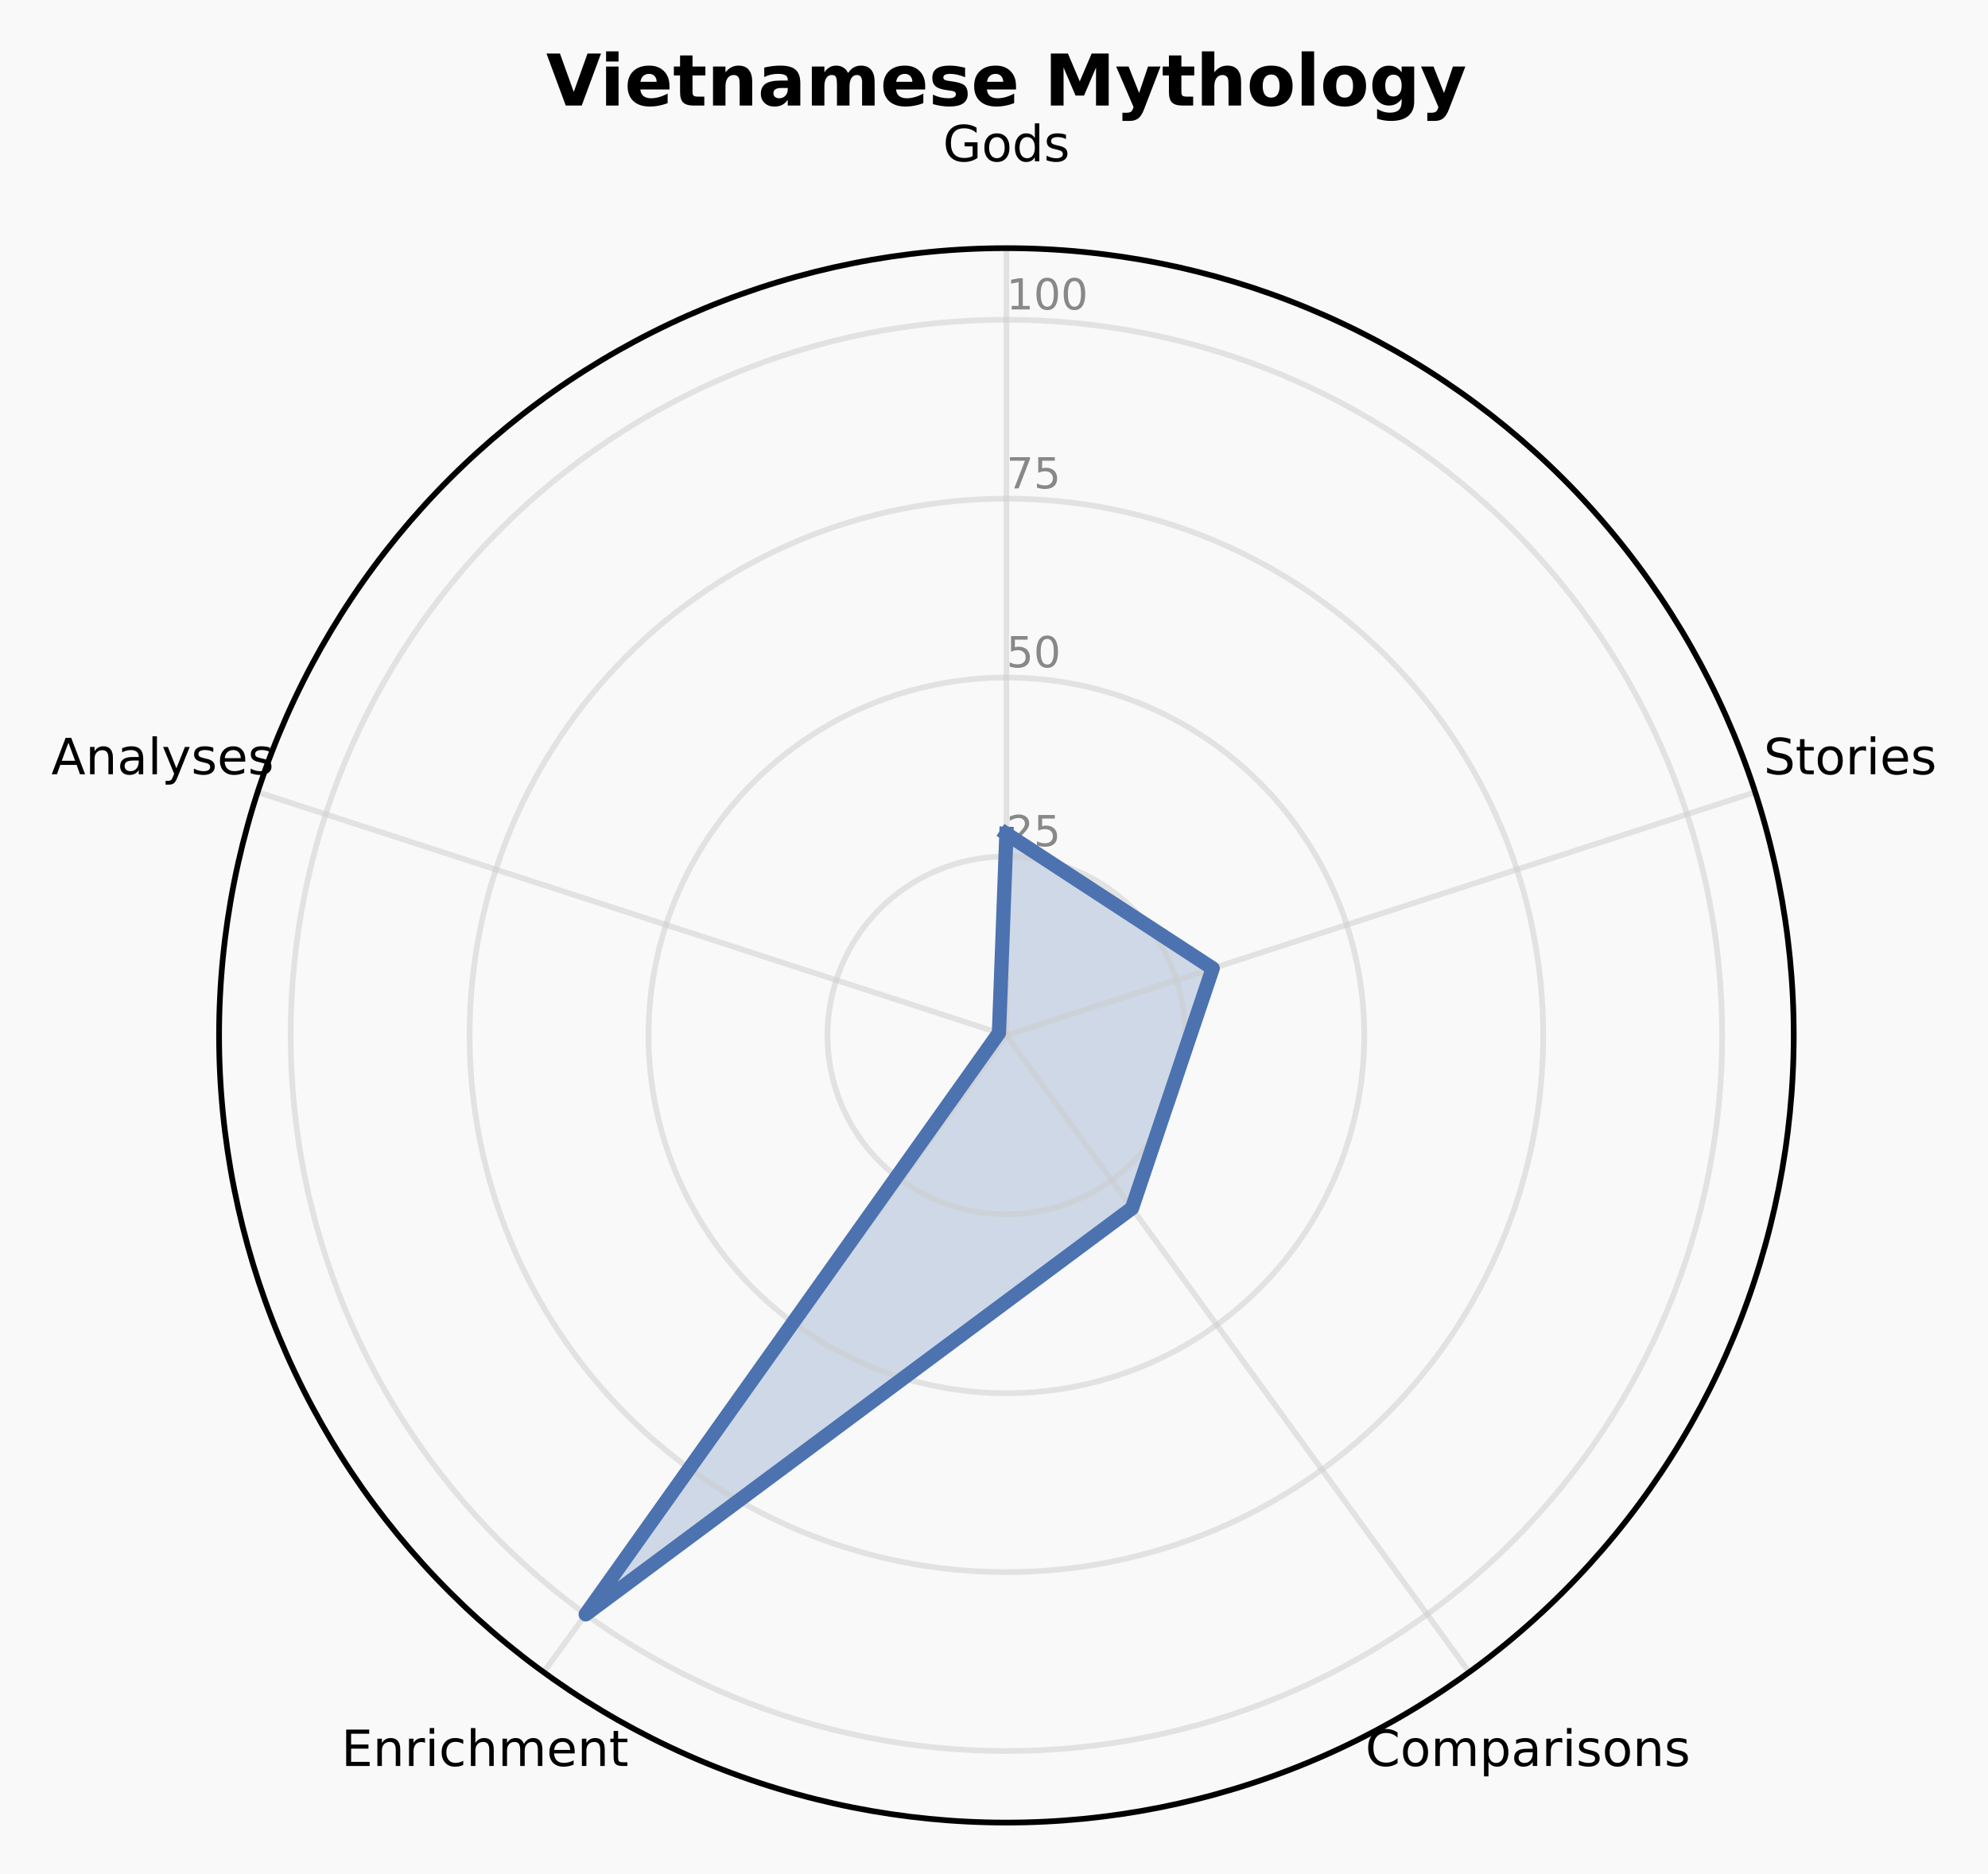
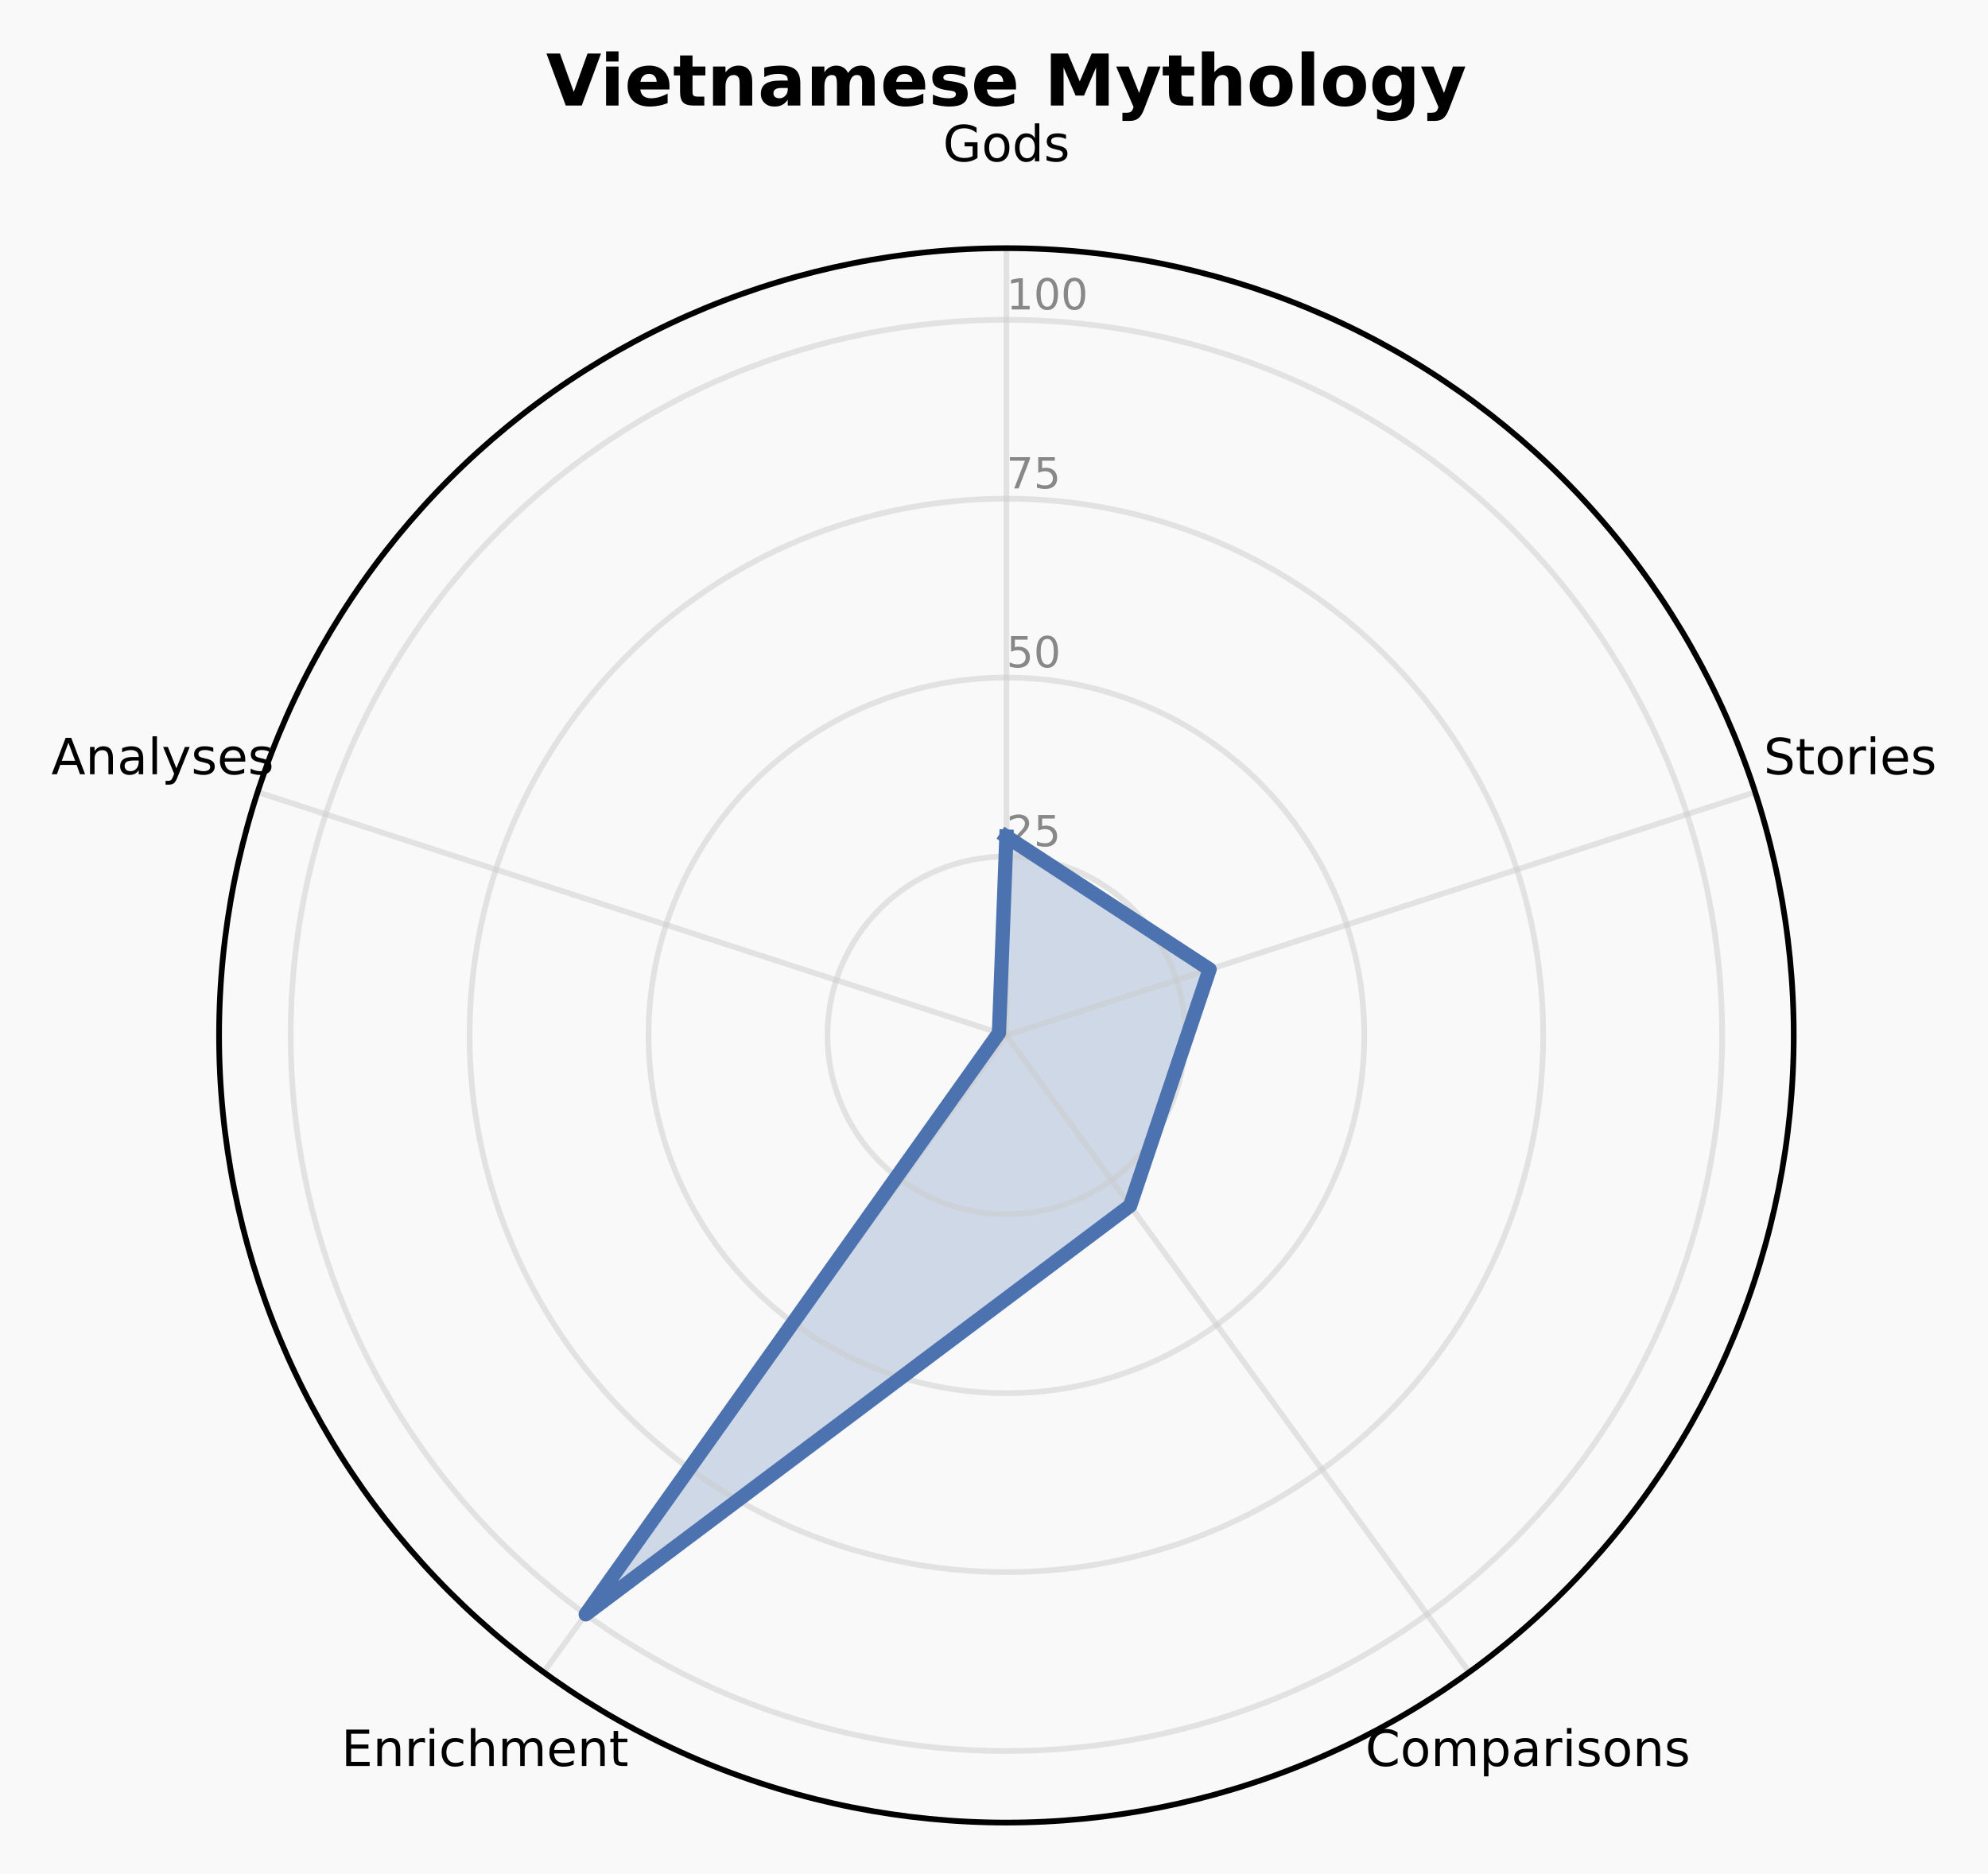
<svg xmlns="http://www.w3.org/2000/svg" xmlns:xlink="http://www.w3.org/1999/xlink" width="278.709pt" height="262.758pt" viewBox="0 0 278.709 262.758" version="1.1">
  <defs>
    <style type="text/css">*{stroke-linejoin: round; stroke-linecap: butt}</style>
  </defs>
  <g id="figure_1">
    <g id="patch_1">
      <path d="M 0 262.758  L 278.709 262.758  L 278.709 0  L 0 0  z " style="fill: #f9f9f9" />
    </g>
    <g id="axes_1">
      <g id="patch_2">
        <path d="M 251.473 145.178  C 251.473 130.683 248.618 116.329 243.071 102.938  C 237.524 89.546 229.393 77.377 219.143 67.128  C 208.894 56.878 196.725 48.748 183.334 43.201  C 169.942 37.654 155.588 34.798 141.093 34.798  C 126.598 34.798 112.244 37.654 98.853 43.201  C 85.461 48.748 73.293 56.878 63.043 67.128  C 52.794 77.377 44.663 89.546 39.116 102.938  C 33.569 116.329 30.714 130.683 30.714 145.178  C 30.714 159.673 33.569 174.027 39.116 187.418  C 44.663 200.81 52.794 212.979 63.043 223.228  C 73.293 233.478 85.461 241.609 98.853 247.155  C 112.244 252.702 126.598 255.558 141.093 255.558  C 155.588 255.558 169.942 252.702 183.334 247.155  C 196.725 241.609 208.894 233.478 219.143 223.228  C 229.393 212.979 237.524 200.81 243.071 187.418  C 248.618 174.027 251.473 159.673 251.473 145.178  M 141.093 145.178  C 141.093 145.178 141.093 145.178 141.093 145.178  C 141.093 145.178 141.093 145.178 141.093 145.178  C 141.093 145.178 141.093 145.178 141.093 145.178  C 141.093 145.178 141.093 145.178 141.093 145.178  C 141.093 145.178 141.093 145.178 141.093 145.178  C 141.093 145.178 141.093 145.178 141.093 145.178  C 141.093 145.178 141.093 145.178 141.093 145.178  C 141.093 145.178 141.093 145.178 141.093 145.178  C 141.093 145.178 141.093 145.178 141.093 145.178  C 141.093 145.178 141.093 145.178 141.093 145.178  C 141.093 145.178 141.093 145.178 141.093 145.178  C 141.093 145.178 141.093 145.178 141.093 145.178  C 141.093 145.178 141.093 145.178 141.093 145.178  C 141.093 145.178 141.093 145.178 141.093 145.178  C 141.093 145.178 141.093 145.178 141.093 145.178  C 141.093 145.178 141.093 145.178 141.093 145.178  z " style="fill: #f9f9f9" />
      </g>
      <g id="patch_3">
-         <path d="M 141.093 116.912  L 170.013 135.782  L 158.7 169.411  L 82.112 226.359  L 140.05 144.839  z " clip-path="url(#p514472a3c3)" style="fill: #4c72b0; opacity: 0.25; stroke: #4c72b0; stroke-linejoin: miter" />
+         <path d="M 141.093 117.304  L 169.581 135.922  L 158.441 169.055  L 82.112 226.359  L 140.05 144.839  z " clip-path="url(#p498d677264)" style="fill: #4c72b0; opacity: 0.25; stroke: #4c72b0; stroke-linejoin: miter" />
      </g>
      <g id="matplotlib.axis_1">
        <g id="xtick_1">
          <g id="line2d_1">
-             <path d="M 141.093 145.178  L 141.093 34.798  " clip-path="url(#p514472a3c3)" style="fill: none; stroke: #cccccc; stroke-opacity: 0.5; stroke-width: 0.8; stroke-linecap: square" />
+             <path d="M 141.093 145.178  L 141.093 34.798  " clip-path="url(#p498d677264)" style="fill: none; stroke: #cccccc; stroke-opacity: 0.5; stroke-width: 0.8; stroke-linecap: square" />
          </g>
          <g id="text_1">
            <g transform="translate(132.1945 22.61707) scale(0.07 -0.07)">
              <defs>
                <path id="DejaVuSans-2a" d="M 3809 666  L 3809 1919  L 2778 1919  L 2778 2438  L 4434 2438  L 4434 434  Q 4069 175 3628 42  Q 3188 -91 2688 -91  Q 1594 -91 976 548  Q 359 1188 359 2328  Q 359 3472 976 4111  Q 1594 4750 2688 4750  Q 3144 4750 3555 4637  Q 3966 4525 4313 4306  L 4313 3634  Q 3963 3931 3569 4081  Q 3175 4231 2741 4231  Q 1884 4231 1454 3753  Q 1025 3275 1025 2328  Q 1025 1384 1454 906  Q 1884 428 2741 428  Q 3075 428 3337 486  Q 3600 544 3809 666  z " transform="scale(0.015625)" />
                <path id="DejaVuSans-52" d="M 1959 3097  Q 1497 3097 1228 2736  Q 959 2375 959 1747  Q 959 1119 1226 758  Q 1494 397 1959 397  Q 2419 397 2687 759  Q 2956 1122 2956 1747  Q 2956 2369 2687 2733  Q 2419 3097 1959 3097  z M 1959 3584  Q 2709 3584 3137 3096  Q 3566 2609 3566 1747  Q 3566 888 3137 398  Q 2709 -91 1959 -91  Q 1206 -91 779 398  Q 353 888 353 1747  Q 353 2609 779 3096  Q 1206 3584 1959 3584  z " transform="scale(0.015625)" />
                <path id="DejaVuSans-47" d="M 2906 2969  L 2906 4863  L 3481 4863  L 3481 0  L 2906 0  L 2906 525  Q 2725 213 2448 61  Q 2172 -91 1784 -91  Q 1150 -91 751 415  Q 353 922 353 1747  Q 353 2572 751 3078  Q 1150 3584 1784 3584  Q 2172 3584 2448 3432  Q 2725 3281 2906 2969  z M 947 1747  Q 947 1113 1208 752  Q 1469 391 1925 391  Q 2381 391 2643 752  Q 2906 1113 2906 1747  Q 2906 2381 2643 2742  Q 2381 3103 1925 3103  Q 1469 3103 1208 2742  Q 947 2381 947 1747  z " transform="scale(0.015625)" />
                <path id="DejaVuSans-56" d="M 2834 3397  L 2834 2853  Q 2591 2978 2328 3040  Q 2066 3103 1784 3103  Q 1356 3103 1142 2972  Q 928 2841 928 2578  Q 928 2378 1081 2264  Q 1234 2150 1697 2047  L 1894 2003  Q 2506 1872 2764 1633  Q 3022 1394 3022 966  Q 3022 478 2636 193  Q 2250 -91 1575 -91  Q 1294 -91 989 -36  Q 684 19 347 128  L 347 722  Q 666 556 975 473  Q 1284 391 1588 391  Q 1994 391 2212 530  Q 2431 669 2431 922  Q 2431 1156 2273 1281  Q 2116 1406 1581 1522  L 1381 1569  Q 847 1681 609 1914  Q 372 2147 372 2553  Q 372 3047 722 3315  Q 1072 3584 1716 3584  Q 2034 3584 2315 3537  Q 2597 3491 2834 3397  z " transform="scale(0.015625)" />
              </defs>
              <use xlink:href="#DejaVuSans-2a" />
              <use xlink:href="#DejaVuSans-52" transform="translate(77.48438 0)" />
              <use xlink:href="#DejaVuSans-47" transform="translate(138.6719 0)" />
              <use xlink:href="#DejaVuSans-56" transform="translate(202.1562 0)" />
            </g>
          </g>
        </g>
        <g id="xtick_2">
          <g id="line2d_2">
-             <path d="M 141.093 145.178  L 246.07 111.069  " clip-path="url(#p514472a3c3)" style="fill: none; stroke: #cccccc; stroke-opacity: 0.5; stroke-width: 0.8; stroke-linecap: square" />
+             <path d="M 141.093 145.178  L 246.07 111.069  " clip-path="url(#p498d677264)" style="fill: none; stroke: #cccccc; stroke-opacity: 0.5; stroke-width: 0.8; stroke-linecap: square" />
          </g>
          <g id="text_2">
            <g transform="translate(247.2616 108.5613) scale(0.07 -0.07)">
              <defs>
                <path id="DejaVuSans-36" d="M 3425 4513  L 3425 3897  Q 3066 4069 2747 4153  Q 2428 4238 2131 4238  Q 1616 4238 1336 4038  Q 1056 3838 1056 3469  Q 1056 3159 1242 3001  Q 1428 2844 1947 2747  L 2328 2669  Q 3034 2534 3370 2195  Q 3706 1856 3706 1288  Q 3706 609 3251 259  Q 2797 -91 1919 -91  Q 1588 -91 1214 -16  Q 841 59 441 206  L 441 856  Q 825 641 1194 531  Q 1563 422 1919 422  Q 2459 422 2753 634  Q 3047 847 3047 1241  Q 3047 1584 2836 1778  Q 2625 1972 2144 2069  L 1759 2144  Q 1053 2284 737 2584  Q 422 2884 422 3419  Q 422 4038 858 4394  Q 1294 4750 2059 4750  Q 2388 4750 2728 4690  Q 3069 4631 3425 4513  z " transform="scale(0.015625)" />
                <path id="DejaVuSans-57" d="M 1172 4494  L 1172 3500  L 2356 3500  L 2356 3053  L 1172 3053  L 1172 1153  Q 1172 725 1289 603  Q 1406 481 1766 481  L 2356 481  L 2356 0  L 1766 0  Q 1100 0 847 248  Q 594 497 594 1153  L 594 3053  L 172 3053  L 172 3500  L 594 3500  L 594 4494  L 1172 4494  z " transform="scale(0.015625)" />
                <path id="DejaVuSans-55" d="M 2631 2963  Q 2534 3019 2420 3045  Q 2306 3072 2169 3072  Q 1681 3072 1420 2755  Q 1159 2438 1159 1844  L 1159 0  L 581 0  L 581 3500  L 1159 3500  L 1159 2956  Q 1341 3275 1631 3429  Q 1922 3584 2338 3584  Q 2397 3584 2469 3576  Q 2541 3569 2628 3553  L 2631 2963  z " transform="scale(0.015625)" />
                <path id="DejaVuSans-4c" d="M 603 3500  L 1178 3500  L 1178 0  L 603 0  L 603 3500  z M 603 4863  L 1178 4863  L 1178 4134  L 603 4134  L 603 4863  z " transform="scale(0.015625)" />
                <path id="DejaVuSans-48" d="M 3597 1894  L 3597 1613  L 953 1613  Q 991 1019 1311 708  Q 1631 397 2203 397  Q 2534 397 2845 478  Q 3156 559 3463 722  L 3463 178  Q 3153 47 2828 -22  Q 2503 -91 2169 -91  Q 1331 -91 842 396  Q 353 884 353 1716  Q 353 2575 817 3079  Q 1281 3584 2069 3584  Q 2775 3584 3186 3129  Q 3597 2675 3597 1894  z M 3022 2063  Q 3016 2534 2758 2815  Q 2500 3097 2075 3097  Q 1594 3097 1305 2825  Q 1016 2553 972 2059  L 3022 2063  z " transform="scale(0.015625)" />
              </defs>
              <use xlink:href="#DejaVuSans-36" />
              <use xlink:href="#DejaVuSans-57" transform="translate(63.48438 0)" />
              <use xlink:href="#DejaVuSans-52" transform="translate(102.6875 0)" />
              <use xlink:href="#DejaVuSans-55" transform="translate(163.875 0)" />
              <use xlink:href="#DejaVuSans-4c" transform="translate(204.9844 0)" />
              <use xlink:href="#DejaVuSans-48" transform="translate(232.7656 0)" />
              <use xlink:href="#DejaVuSans-56" transform="translate(294.2969 0)" />
            </g>
          </g>
        </g>
        <g id="xtick_3">
          <g id="line2d_3">
-             <path d="M 141.093 145.178  L 205.973 234.477  " clip-path="url(#p514472a3c3)" style="fill: none; stroke: #cccccc; stroke-opacity: 0.5; stroke-width: 0.8; stroke-linecap: square" />
+             <path d="M 141.093 145.178  L 205.973 234.477  " clip-path="url(#p498d677264)" style="fill: none; stroke: #cccccc; stroke-opacity: 0.5; stroke-width: 0.8; stroke-linecap: square" />
          </g>
          <g id="text_3">
            <g transform="translate(191.4228 247.6219) scale(0.07 -0.07)">
              <defs>
                <path id="DejaVuSans-26" d="M 4122 4306  L 4122 3641  Q 3803 3938 3442 4084  Q 3081 4231 2675 4231  Q 1875 4231 1450 3742  Q 1025 3253 1025 2328  Q 1025 1406 1450 917  Q 1875 428 2675 428  Q 3081 428 3442 575  Q 3803 722 4122 1019  L 4122 359  Q 3791 134 3420 21  Q 3050 -91 2638 -91  Q 1578 -91 968 557  Q 359 1206 359 2328  Q 359 3453 968 4101  Q 1578 4750 2638 4750  Q 3056 4750 3426 4639  Q 3797 4528 4122 4306  z " transform="scale(0.015625)" />
                <path id="DejaVuSans-50" d="M 3328 2828  Q 3544 3216 3844 3400  Q 4144 3584 4550 3584  Q 5097 3584 5394 3201  Q 5691 2819 5691 2113  L 5691 0  L 5113 0  L 5113 2094  Q 5113 2597 4934 2840  Q 4756 3084 4391 3084  Q 3944 3084 3684 2787  Q 3425 2491 3425 1978  L 3425 0  L 2847 0  L 2847 2094  Q 2847 2600 2669 2842  Q 2491 3084 2119 3084  Q 1678 3084 1418 2786  Q 1159 2488 1159 1978  L 1159 0  L 581 0  L 581 3500  L 1159 3500  L 1159 2956  Q 1356 3278 1631 3431  Q 1906 3584 2284 3584  Q 2666 3584 2933 3390  Q 3200 3197 3328 2828  z " transform="scale(0.015625)" />
                <path id="DejaVuSans-53" d="M 1159 525  L 1159 -1331  L 581 -1331  L 581 3500  L 1159 3500  L 1159 2969  Q 1341 3281 1617 3432  Q 1894 3584 2278 3584  Q 2916 3584 3314 3078  Q 3713 2572 3713 1747  Q 3713 922 3314 415  Q 2916 -91 2278 -91  Q 1894 -91 1617 61  Q 1341 213 1159 525  z M 3116 1747  Q 3116 2381 2855 2742  Q 2594 3103 2138 3103  Q 1681 3103 1420 2742  Q 1159 2381 1159 1747  Q 1159 1113 1420 752  Q 1681 391 2138 391  Q 2594 391 2855 752  Q 3116 1113 3116 1747  z " transform="scale(0.015625)" />
                <path id="DejaVuSans-44" d="M 2194 1759  Q 1497 1759 1228 1600  Q 959 1441 959 1056  Q 959 750 1161 570  Q 1363 391 1709 391  Q 2188 391 2477 730  Q 2766 1069 2766 1631  L 2766 1759  L 2194 1759  z M 3341 1997  L 3341 0  L 2766 0  L 2766 531  Q 2569 213 2275 61  Q 1981 -91 1556 -91  Q 1019 -91 701 211  Q 384 513 384 1019  Q 384 1609 779 1909  Q 1175 2209 1959 2209  L 2766 2209  L 2766 2266  Q 2766 2663 2505 2880  Q 2244 3097 1772 3097  Q 1472 3097 1187 3025  Q 903 2953 641 2809  L 641 3341  Q 956 3463 1253 3523  Q 1550 3584 1831 3584  Q 2591 3584 2966 3190  Q 3341 2797 3341 1997  z " transform="scale(0.015625)" />
                <path id="DejaVuSans-51" d="M 3513 2113  L 3513 0  L 2938 0  L 2938 2094  Q 2938 2591 2744 2837  Q 2550 3084 2163 3084  Q 1697 3084 1428 2787  Q 1159 2491 1159 1978  L 1159 0  L 581 0  L 581 3500  L 1159 3500  L 1159 2956  Q 1366 3272 1645 3428  Q 1925 3584 2291 3584  Q 2894 3584 3203 3211  Q 3513 2838 3513 2113  z " transform="scale(0.015625)" />
              </defs>
              <use xlink:href="#DejaVuSans-26" />
              <use xlink:href="#DejaVuSans-52" transform="translate(69.82812 0)" />
              <use xlink:href="#DejaVuSans-50" transform="translate(131.0156 0)" />
              <use xlink:href="#DejaVuSans-53" transform="translate(228.4219 0)" />
              <use xlink:href="#DejaVuSans-44" transform="translate(291.9062 0)" />
              <use xlink:href="#DejaVuSans-55" transform="translate(353.1875 0)" />
              <use xlink:href="#DejaVuSans-4c" transform="translate(394.2969 0)" />
              <use xlink:href="#DejaVuSans-56" transform="translate(422.0781 0)" />
              <use xlink:href="#DejaVuSans-52" transform="translate(474.1719 0)" />
              <use xlink:href="#DejaVuSans-51" transform="translate(535.3594 0)" />
              <use xlink:href="#DejaVuSans-56" transform="translate(598.7344 0)" />
            </g>
          </g>
        </g>
        <g id="xtick_4">
          <g id="line2d_4">
-             <path d="M 141.093 145.178  L 76.214 234.477  " clip-path="url(#p514472a3c3)" style="fill: none; stroke: #cccccc; stroke-opacity: 0.5; stroke-width: 0.8; stroke-linecap: square" />
+             <path d="M 141.093 145.178  L 76.214 234.477  " clip-path="url(#p498d677264)" style="fill: none; stroke: #cccccc; stroke-opacity: 0.5; stroke-width: 0.8; stroke-linecap: square" />
          </g>
          <g id="text_4">
            <g transform="translate(47.8483 247.6219) scale(0.07 -0.07)">
              <defs>
                <path id="DejaVuSans-28" d="M 628 4666  L 3578 4666  L 3578 4134  L 1259 4134  L 1259 2753  L 3481 2753  L 3481 2222  L 1259 2222  L 1259 531  L 3634 531  L 3634 0  L 628 0  L 628 4666  z " transform="scale(0.015625)" />
                <path id="DejaVuSans-46" d="M 3122 3366  L 3122 2828  Q 2878 2963 2633 3030  Q 2388 3097 2138 3097  Q 1578 3097 1268 2742  Q 959 2388 959 1747  Q 959 1106 1268 751  Q 1578 397 2138 397  Q 2388 397 2633 464  Q 2878 531 3122 666  L 3122 134  Q 2881 22 2623 -34  Q 2366 -91 2075 -91  Q 1284 -91 818 406  Q 353 903 353 1747  Q 353 2603 823 3093  Q 1294 3584 2113 3584  Q 2378 3584 2631 3529  Q 2884 3475 3122 3366  z " transform="scale(0.015625)" />
                <path id="DejaVuSans-4b" d="M 3513 2113  L 3513 0  L 2938 0  L 2938 2094  Q 2938 2591 2744 2837  Q 2550 3084 2163 3084  Q 1697 3084 1428 2787  Q 1159 2491 1159 1978  L 1159 0  L 581 0  L 581 4863  L 1159 4863  L 1159 2956  Q 1366 3272 1645 3428  Q 1925 3584 2291 3584  Q 2894 3584 3203 3211  Q 3513 2838 3513 2113  z " transform="scale(0.015625)" />
              </defs>
              <use xlink:href="#DejaVuSans-28" />
              <use xlink:href="#DejaVuSans-51" transform="translate(63.1875 0)" />
              <use xlink:href="#DejaVuSans-55" transform="translate(126.5625 0)" />
              <use xlink:href="#DejaVuSans-4c" transform="translate(167.6719 0)" />
              <use xlink:href="#DejaVuSans-46" transform="translate(195.4531 0)" />
              <use xlink:href="#DejaVuSans-4b" transform="translate(250.4375 0)" />
              <use xlink:href="#DejaVuSans-50" transform="translate(313.8125 0)" />
              <use xlink:href="#DejaVuSans-48" transform="translate(411.2188 0)" />
              <use xlink:href="#DejaVuSans-51" transform="translate(472.75 0)" />
              <use xlink:href="#DejaVuSans-57" transform="translate(536.125 0)" />
            </g>
          </g>
        </g>
        <g id="xtick_5">
          <g id="line2d_5">
-             <path d="M 141.093 145.178  L 36.116 111.069  " clip-path="url(#p514472a3c3)" style="fill: none; stroke: #cccccc; stroke-opacity: 0.5; stroke-width: 0.8; stroke-linecap: square" />
+             <path d="M 141.093 145.178  L 36.116 111.069  " clip-path="url(#p498d677264)" style="fill: none; stroke: #cccccc; stroke-opacity: 0.5; stroke-width: 0.8; stroke-linecap: square" />
          </g>
          <g id="text_5">
            <g transform="translate(7.2 108.5613) scale(0.07 -0.07)">
              <defs>
                <path id="DejaVuSans-24" d="M 2188 4044  L 1331 1722  L 3047 1722  L 2188 4044  z M 1831 4666  L 2547 4666  L 4325 0  L 3669 0  L 3244 1197  L 1141 1197  L 716 0  L 50 0  L 1831 4666  z " transform="scale(0.015625)" />
                <path id="DejaVuSans-4f" d="M 603 4863  L 1178 4863  L 1178 0  L 603 0  L 603 4863  z " transform="scale(0.015625)" />
                <path id="DejaVuSans-5c" d="M 2059 -325  Q 1816 -950 1584 -1140  Q 1353 -1331 966 -1331  L 506 -1331  L 506 -850  L 844 -850  Q 1081 -850 1212 -737  Q 1344 -625 1503 -206  L 1606 56  L 191 3500  L 800 3500  L 1894 763  L 2988 3500  L 3597 3500  L 2059 -325  z " transform="scale(0.015625)" />
              </defs>
              <use xlink:href="#DejaVuSans-24" />
              <use xlink:href="#DejaVuSans-51" transform="translate(68.40625 0)" />
              <use xlink:href="#DejaVuSans-44" transform="translate(131.7812 0)" />
              <use xlink:href="#DejaVuSans-4f" transform="translate(193.0625 0)" />
              <use xlink:href="#DejaVuSans-5c" transform="translate(220.8438 0)" />
              <use xlink:href="#DejaVuSans-56" transform="translate(280.0312 0)" />
              <use xlink:href="#DejaVuSans-48" transform="translate(332.125 0)" />
              <use xlink:href="#DejaVuSans-56" transform="translate(393.6562 0)" />
            </g>
          </g>
        </g>
      </g>
      <g id="matplotlib.axis_2">
        <g id="ytick_1">
          <g id="line2d_6">
-             <path d="M 141.093 120.092  C 144.388 120.092 147.65 120.741 150.693 122.001  C 153.737 123.262 156.503 125.11 158.832 127.439  C 161.161 129.769 163.009 132.534 164.27 135.578  C 165.531 138.621 166.18 141.884 166.18 145.178  C 166.18 148.472 165.531 151.735 164.27 154.778  C 163.009 157.822 161.161 160.587 158.832 162.917  C 156.503 165.246 153.737 167.094 150.693 168.355  C 147.65 169.615 144.388 170.264 141.093 170.264  C 137.799 170.264 134.537 169.615 131.493 168.355  C 128.45 167.094 125.684 165.246 123.355 162.917  C 121.025 160.587 119.177 157.822 117.917 154.778  C 116.656 151.735 116.007 148.472 116.007 145.178  C 116.007 141.884 116.656 138.621 117.917 135.578  C 119.177 132.534 121.025 129.769 123.355 127.439  C 125.684 125.11 128.45 123.262 131.493 122.001  C 134.537 120.741 137.799 120.092 141.093 120.092  " clip-path="url(#p514472a3c3)" style="fill: none; stroke: #cccccc; stroke-opacity: 0.5; stroke-width: 0.8; stroke-linecap: square" />
+             <path d="M 141.093 120.092  C 144.388 120.092 147.65 120.741 150.693 122.001  C 153.737 123.262 156.503 125.11 158.832 127.439  C 161.161 129.769 163.009 132.534 164.27 135.578  C 165.531 138.621 166.18 141.884 166.18 145.178  C 166.18 148.472 165.531 151.735 164.27 154.778  C 163.009 157.822 161.161 160.587 158.832 162.917  C 156.503 165.246 153.737 167.094 150.693 168.355  C 147.65 169.615 144.388 170.264 141.093 170.264  C 137.799 170.264 134.537 169.615 131.493 168.355  C 128.45 167.094 125.684 165.246 123.355 162.917  C 121.025 160.587 119.177 157.822 117.917 154.778  C 116.656 151.735 116.007 148.472 116.007 145.178  C 116.007 141.884 116.656 138.621 117.917 135.578  C 119.177 132.534 121.025 129.769 123.355 127.439  C 125.684 125.11 128.45 123.262 131.493 122.001  C 134.537 120.741 137.799 120.092 141.093 120.092  " clip-path="url(#p498d677264)" style="fill: none; stroke: #cccccc; stroke-opacity: 0.5; stroke-width: 0.8; stroke-linecap: square" />
          </g>
          <g id="text_6">
            <g style="fill: #888888" transform="translate(141.0933 118.6504) scale(0.06 -0.06)">
              <defs>
                <path id="DejaVuSans-15" d="M 1228 531  L 3431 531  L 3431 0  L 469 0  L 469 531  Q 828 903 1448 1529  Q 2069 2156 2228 2338  Q 2531 2678 2651 2914  Q 2772 3150 2772 3378  Q 2772 3750 2511 3984  Q 2250 4219 1831 4219  Q 1534 4219 1204 4116  Q 875 4013 500 3803  L 500 4441  Q 881 4594 1212 4672  Q 1544 4750 1819 4750  Q 2544 4750 2975 4387  Q 3406 4025 3406 3419  Q 3406 3131 3298 2873  Q 3191 2616 2906 2266  Q 2828 2175 2409 1742  Q 1991 1309 1228 531  z " transform="scale(0.015625)" />
                <path id="DejaVuSans-18" d="M 691 4666  L 3169 4666  L 3169 4134  L 1269 4134  L 1269 2991  Q 1406 3038 1543 3061  Q 1681 3084 1819 3084  Q 2600 3084 3056 2656  Q 3513 2228 3513 1497  Q 3513 744 3044 326  Q 2575 -91 1722 -91  Q 1428 -91 1123 -41  Q 819 9 494 109  L 494 744  Q 775 591 1075 516  Q 1375 441 1709 441  Q 2250 441 2565 725  Q 2881 1009 2881 1497  Q 2881 1984 2565 2268  Q 2250 2553 1709 2553  Q 1456 2553 1204 2497  Q 953 2441 691 2322  L 691 4666  z " transform="scale(0.015625)" />
              </defs>
              <use xlink:href="#DejaVuSans-15" />
              <use xlink:href="#DejaVuSans-18" transform="translate(63.625 0)" />
            </g>
          </g>
        </g>
        <g id="ytick_2">
          <g id="line2d_7">
-             <path d="M 141.093 95.005  C 147.682 95.005 154.206 96.303 160.293 98.825  C 166.381 101.346 171.912 105.042 176.571 109.701  C 181.229 114.36 184.925 119.891 187.447 125.978  C 189.968 132.065 191.266 138.589 191.266 145.178  C 191.266 151.767 189.968 158.291 187.447 164.378  C 184.925 170.465 181.229 175.997 176.571 180.655  C 171.912 185.314 166.381 189.01 160.293 191.531  C 154.206 194.053 147.682 195.351 141.093 195.351  C 134.505 195.351 127.98 194.053 121.893 191.531  C 115.806 189.01 110.275 185.314 105.616 180.655  C 100.957 175.997 97.261 170.465 94.74 164.378  C 92.219 158.291 90.921 151.767 90.921 145.178  C 90.921 138.589 92.219 132.065 94.74 125.978  C 97.261 119.891 100.957 114.36 105.616 109.701  C 110.275 105.042 115.806 101.346 121.893 98.825  C 127.98 96.303 134.505 95.005 141.093 95.005  " clip-path="url(#p514472a3c3)" style="fill: none; stroke: #cccccc; stroke-opacity: 0.5; stroke-width: 0.8; stroke-linecap: square" />
+             <path d="M 141.093 95.005  C 147.682 95.005 154.206 96.303 160.293 98.825  C 166.381 101.346 171.912 105.042 176.571 109.701  C 181.229 114.36 184.925 119.891 187.447 125.978  C 189.968 132.065 191.266 138.589 191.266 145.178  C 191.266 151.767 189.968 158.291 187.447 164.378  C 184.925 170.465 181.229 175.997 176.571 180.655  C 171.912 185.314 166.381 189.01 160.293 191.531  C 154.206 194.053 147.682 195.351 141.093 195.351  C 134.505 195.351 127.98 194.053 121.893 191.531  C 115.806 189.01 110.275 185.314 105.616 180.655  C 100.957 175.997 97.261 170.465 94.74 164.378  C 92.219 158.291 90.921 151.767 90.921 145.178  C 90.921 138.589 92.219 132.065 94.74 125.978  C 97.261 119.891 100.957 114.36 105.616 109.701  C 110.275 105.042 115.806 101.346 121.893 98.825  C 127.98 96.303 134.505 95.005 141.093 95.005  " clip-path="url(#p498d677264)" style="fill: none; stroke: #cccccc; stroke-opacity: 0.5; stroke-width: 0.8; stroke-linecap: square" />
          </g>
          <g id="text_7">
            <g style="fill: #888888" transform="translate(141.0933 93.56408) scale(0.06 -0.06)">
              <defs>
                <path id="DejaVuSans-13" d="M 2034 4250  Q 1547 4250 1301 3770  Q 1056 3291 1056 2328  Q 1056 1369 1301 889  Q 1547 409 2034 409  Q 2525 409 2770 889  Q 3016 1369 3016 2328  Q 3016 3291 2770 3770  Q 2525 4250 2034 4250  z M 2034 4750  Q 2819 4750 3233 4129  Q 3647 3509 3647 2328  Q 3647 1150 3233 529  Q 2819 -91 2034 -91  Q 1250 -91 836 529  Q 422 1150 422 2328  Q 422 3509 836 4129  Q 1250 4750 2034 4750  z " transform="scale(0.015625)" />
              </defs>
              <use xlink:href="#DejaVuSans-18" />
              <use xlink:href="#DejaVuSans-13" transform="translate(63.625 0)" />
            </g>
          </g>
        </g>
        <g id="ytick_3">
          <g id="line2d_8">
-             <path d="M 141.093 69.919  C 150.976 69.919 160.763 71.866 169.894 75.648  C 179.024 79.43 187.321 84.974 194.309 91.962  C 201.298 98.95 206.841 107.247 210.623 116.378  C 214.405 125.508 216.352 135.295 216.352 145.178  C 216.352 155.061 214.405 164.848 210.623 173.978  C 206.841 183.109 201.298 191.406 194.309 198.394  C 187.321 205.382 179.024 210.926 169.894 214.708  C 160.763 218.49 150.976 220.437 141.093 220.437  C 131.21 220.437 121.424 218.49 112.293 214.708  C 103.162 210.926 94.866 205.382 87.877 198.394  C 80.889 191.406 75.345 183.109 71.563 173.978  C 67.781 164.848 65.834 155.061 65.834 145.178  C 65.834 135.295 67.781 125.508 71.563 116.378  C 75.345 107.247 80.889 98.95 87.877 91.962  C 94.866 84.974 103.162 79.43 112.293 75.648  C 121.424 71.866 131.21 69.919 141.093 69.919  " clip-path="url(#p514472a3c3)" style="fill: none; stroke: #cccccc; stroke-opacity: 0.5; stroke-width: 0.8; stroke-linecap: square" />
+             <path d="M 141.093 69.919  C 150.976 69.919 160.763 71.866 169.894 75.648  C 179.024 79.43 187.321 84.974 194.309 91.962  C 201.298 98.95 206.841 107.247 210.623 116.378  C 214.405 125.508 216.352 135.295 216.352 145.178  C 216.352 155.061 214.405 164.848 210.623 173.978  C 206.841 183.109 201.298 191.406 194.309 198.394  C 187.321 205.382 179.024 210.926 169.894 214.708  C 160.763 218.49 150.976 220.437 141.093 220.437  C 131.21 220.437 121.424 218.49 112.293 214.708  C 103.162 210.926 94.866 205.382 87.877 198.394  C 80.889 191.406 75.345 183.109 71.563 173.978  C 67.781 164.848 65.834 155.061 65.834 145.178  C 65.834 135.295 67.781 125.508 71.563 116.378  C 75.345 107.247 80.889 98.95 87.877 91.962  C 94.866 84.974 103.162 79.43 112.293 75.648  C 121.424 71.866 131.21 69.919 141.093 69.919  " clip-path="url(#p498d677264)" style="fill: none; stroke: #cccccc; stroke-opacity: 0.5; stroke-width: 0.8; stroke-linecap: square" />
          </g>
          <g id="text_8">
            <g style="fill: #888888" transform="translate(141.0933 68.47781) scale(0.06 -0.06)">
              <defs>
                <path id="DejaVuSans-1a" d="M 525 4666  L 3525 4666  L 3525 4397  L 1831 0  L 1172 0  L 2766 4134  L 525 4134  L 525 4666  z " transform="scale(0.015625)" />
              </defs>
              <use xlink:href="#DejaVuSans-1a" />
              <use xlink:href="#DejaVuSans-18" transform="translate(63.625 0)" />
            </g>
          </g>
        </g>
        <g id="ytick_4">
          <g id="line2d_9">
-             <path d="M 141.093 44.833  C 154.27 44.833 167.32 47.429 179.494 52.471  C 191.668 57.514 202.73 64.906 212.048 74.223  C 221.366 83.541 228.757 94.603 233.8 106.778  C 238.843 118.952 241.438 132.001 241.438 145.178  C 241.438 158.355 238.843 171.404 233.8 183.578  C 228.757 195.753 221.366 206.815 212.048 216.133  C 202.73 225.45 191.668 232.842 179.494 237.885  C 167.32 242.927 154.27 245.523 141.093 245.523  C 127.916 245.523 114.867 242.927 102.693 237.885  C 90.519 232.842 79.456 225.45 70.139 216.133  C 60.821 206.815 53.429 195.753 48.387 183.578  C 43.344 171.404 40.748 158.355 40.748 145.178  C 40.748 132.001 43.344 118.952 48.387 106.778  C 53.429 94.603 60.821 83.541 70.139 74.223  C 79.456 64.906 90.519 57.514 102.693 52.471  C 114.867 47.429 127.916 44.833 141.093 44.833  " clip-path="url(#p514472a3c3)" style="fill: none; stroke: #cccccc; stroke-opacity: 0.5; stroke-width: 0.8; stroke-linecap: square" />
+             <path d="M 141.093 44.833  C 154.27 44.833 167.32 47.429 179.494 52.471  C 191.668 57.514 202.73 64.906 212.048 74.223  C 221.366 83.541 228.757 94.603 233.8 106.778  C 238.843 118.952 241.438 132.001 241.438 145.178  C 241.438 158.355 238.843 171.404 233.8 183.578  C 228.757 195.753 221.366 206.815 212.048 216.133  C 202.73 225.45 191.668 232.842 179.494 237.885  C 167.32 242.927 154.27 245.523 141.093 245.523  C 127.916 245.523 114.867 242.927 102.693 237.885  C 90.519 232.842 79.456 225.45 70.139 216.133  C 60.821 206.815 53.429 195.753 48.387 183.578  C 43.344 171.404 40.748 158.355 40.748 145.178  C 40.748 132.001 43.344 118.952 48.387 106.778  C 53.429 94.603 60.821 83.541 70.139 74.223  C 79.456 64.906 90.519 57.514 102.693 52.471  C 114.867 47.429 127.916 44.833 141.093 44.833  " clip-path="url(#p498d677264)" style="fill: none; stroke: #cccccc; stroke-opacity: 0.5; stroke-width: 0.8; stroke-linecap: square" />
          </g>
          <g id="text_9">
            <g style="fill: #888888" transform="translate(141.0933 43.39154) scale(0.06 -0.06)">
              <defs>
                <path id="DejaVuSans-14" d="M 794 531  L 1825 531  L 1825 4091  L 703 3866  L 703 4441  L 1819 4666  L 2450 4666  L 2450 531  L 3481 531  L 3481 0  L 794 0  L 794 531  z " transform="scale(0.015625)" />
              </defs>
              <use xlink:href="#DejaVuSans-14" />
              <use xlink:href="#DejaVuSans-13" transform="translate(63.625 0)" />
              <use xlink:href="#DejaVuSans-13" transform="translate(127.25 0)" />
            </g>
          </g>
        </g>
      </g>
      <g id="line2d_10">
-         <path d="M 141.093 116.912  L 170.013 135.782  L 158.7 169.411  L 82.112 226.359  L 140.05 144.839  L 141.093 116.912  " clip-path="url(#p514472a3c3)" style="fill: none; stroke: #4c72b0; stroke-width: 2; stroke-linecap: square" />
+         <path d="M 141.093 117.304  L 169.581 135.922  L 158.441 169.055  L 82.112 226.359  L 140.05 144.839  L 141.093 117.304  " clip-path="url(#p498d677264)" style="fill: none; stroke: #4c72b0; stroke-width: 2; stroke-linecap: square" />
      </g>
      <g id="patch_4">
        <path d="M 141.093 34.798  C 126.598 34.798 112.244 37.654 98.853 43.201  C 85.461 48.748 73.293 56.878 63.043 67.128  C 52.794 77.377 44.663 89.546 39.116 102.938  C 33.569 116.329 30.714 130.683 30.714 145.178  C 30.714 159.673 33.569 174.027 39.116 187.418  C 44.663 200.81 52.794 212.979 63.043 223.228  C 73.293 233.478 85.461 241.609 98.853 247.155  C 112.244 252.702 126.598 255.558 141.093 255.558  C 155.588 255.558 169.942 252.702 183.334 247.155  C 196.725 241.609 208.894 233.478 219.143 223.228  C 229.393 212.979 237.524 200.81 243.071 187.418  C 248.618 174.027 251.473 159.673 251.473 145.178  C 251.473 130.683 248.618 116.329 243.071 102.938  C 237.524 89.546 229.393 77.377 219.143 67.128  C 208.894 56.878 196.725 48.748 183.334 43.201  C 169.942 37.654 155.588 34.798 141.093 34.798  " style="fill: none; stroke: #000000; stroke-width: 0.8; stroke-linejoin: miter; stroke-linecap: square" />
      </g>
      <g id="text_10">
        <g transform="translate(76.56593 14.79844) scale(0.1 -0.1)">
          <defs>
            <path id="DejaVuSans-Bold-39" d="M 31 4666  L 1241 4666  L 2478 1222  L 3713 4666  L 4922 4666  L 3194 0  L 1759 0  L 31 4666  z " transform="scale(0.015625)" />
            <path id="DejaVuSans-Bold-4c" d="M 538 3500  L 1656 3500  L 1656 0  L 538 0  L 538 3500  z M 538 4863  L 1656 4863  L 1656 3950  L 538 3950  L 538 4863  z " transform="scale(0.015625)" />
            <path id="DejaVuSans-Bold-48" d="M 4031 1759  L 4031 1441  L 1416 1441  Q 1456 1047 1700 850  Q 1944 653 2381 653  Q 2734 653 3104 758  Q 3475 863 3866 1075  L 3866 213  Q 3469 63 3072 -14  Q 2675 -91 2278 -91  Q 1328 -91 801 392  Q 275 875 275 1747  Q 275 2603 792 3093  Q 1309 3584 2216 3584  Q 3041 3584 3536 3087  Q 4031 2591 4031 1759  z M 2881 2131  Q 2881 2450 2695 2645  Q 2509 2841 2209 2841  Q 1884 2841 1681 2658  Q 1478 2475 1428 2131  L 2881 2131  z " transform="scale(0.015625)" />
            <path id="DejaVuSans-Bold-57" d="M 1759 4494  L 1759 3500  L 2913 3500  L 2913 2700  L 1759 2700  L 1759 1216  Q 1759 972 1856 886  Q 1953 800 2241 800  L 2816 800  L 2816 0  L 1856 0  Q 1194 0 917 276  Q 641 553 641 1216  L 641 2700  L 84 2700  L 84 3500  L 641 3500  L 641 4494  L 1759 4494  z " transform="scale(0.015625)" />
            <path id="DejaVuSans-Bold-51" d="M 4056 2131  L 4056 0  L 2931 0  L 2931 347  L 2931 1631  Q 2931 2084 2911 2256  Q 2891 2428 2841 2509  Q 2775 2619 2662 2680  Q 2550 2741 2406 2741  Q 2056 2741 1856 2470  Q 1656 2200 1656 1722  L 1656 0  L 538 0  L 538 3500  L 1656 3500  L 1656 2988  Q 1909 3294 2193 3439  Q 2478 3584 2822 3584  Q 3428 3584 3742 3212  Q 4056 2841 4056 2131  z " transform="scale(0.015625)" />
            <path id="DejaVuSans-Bold-44" d="M 2106 1575  Q 1756 1575 1579 1456  Q 1403 1338 1403 1106  Q 1403 894 1545 773  Q 1688 653 1941 653  Q 2256 653 2472 879  Q 2688 1106 2688 1447  L 2688 1575  L 2106 1575  z M 3816 1997  L 3816 0  L 2688 0  L 2688 519  Q 2463 200 2181 54  Q 1900 -91 1497 -91  Q 953 -91 614 226  Q 275 544 275 1050  Q 275 1666 698 1953  Q 1122 2241 2028 2241  L 2688 2241  L 2688 2328  Q 2688 2594 2478 2717  Q 2269 2841 1825 2841  Q 1466 2841 1156 2769  Q 847 2697 581 2553  L 581 3406  Q 941 3494 1303 3539  Q 1666 3584 2028 3584  Q 2975 3584 3395 3211  Q 3816 2838 3816 1997  z " transform="scale(0.015625)" />
            <path id="DejaVuSans-Bold-50" d="M 3781 2919  Q 3994 3244 4286 3414  Q 4578 3584 4928 3584  Q 5531 3584 5847 3212  Q 6163 2841 6163 2131  L 6163 0  L 5038 0  L 5038 1825  Q 5041 1866 5042 1909  Q 5044 1953 5044 2034  Q 5044 2406 4934 2573  Q 4825 2741 4581 2741  Q 4263 2741 4089 2478  Q 3916 2216 3909 1719  L 3909 0  L 2784 0  L 2784 1825  Q 2784 2406 2684 2573  Q 2584 2741 2328 2741  Q 2006 2741 1831 2477  Q 1656 2213 1656 1722  L 1656 0  L 531 0  L 531 3500  L 1656 3500  L 1656 2988  Q 1863 3284 2130 3434  Q 2397 3584 2719 3584  Q 3081 3584 3359 3409  Q 3638 3234 3781 2919  z " transform="scale(0.015625)" />
            <path id="DejaVuSans-Bold-56" d="M 3272 3391  L 3272 2541  Q 2913 2691 2578 2766  Q 2244 2841 1947 2841  Q 1628 2841 1473 2761  Q 1319 2681 1319 2516  Q 1319 2381 1436 2309  Q 1553 2238 1856 2203  L 2053 2175  Q 2913 2066 3209 1816  Q 3506 1566 3506 1031  Q 3506 472 3093 190  Q 2681 -91 1863 -91  Q 1516 -91 1145 -36  Q 775 19 384 128  L 384 978  Q 719 816 1070 734  Q 1422 653 1784 653  Q 2113 653 2278 743  Q 2444 834 2444 1013  Q 2444 1163 2330 1236  Q 2216 1309 1875 1350  L 1678 1375  Q 931 1469 631 1722  Q 331 1975 331 2491  Q 331 3047 712 3315  Q 1094 3584 1881 3584  Q 2191 3584 2531 3537  Q 2872 3491 3272 3391  z " transform="scale(0.015625)" />
            <path id="DejaVuSans-Bold-3" transform="scale(0.015625)" />
            <path id="DejaVuSans-Bold-30" d="M 588 4666  L 2119 4666  L 3181 2169  L 4250 4666  L 5778 4666  L 5778 0  L 4641 0  L 4641 3413  L 3566 897  L 2803 897  L 1728 3413  L 1728 0  L 588 0  L 588 4666  z " transform="scale(0.015625)" />
            <path id="DejaVuSans-Bold-5c" d="M 78 3500  L 1197 3500  L 2138 1125  L 2938 3500  L 4056 3500  L 2584 -331  Q 2363 -916 2067 -1148  Q 1772 -1381 1288 -1381  L 641 -1381  L 641 -647  L 991 -647  Q 1275 -647 1404 -556  Q 1534 -466 1606 -231  L 1638 -134  L 78 3500  z " transform="scale(0.015625)" />
            <path id="DejaVuSans-Bold-4b" d="M 4056 2131  L 4056 0  L 2931 0  L 2931 347  L 2931 1625  Q 2931 2084 2911 2256  Q 2891 2428 2841 2509  Q 2775 2619 2662 2680  Q 2550 2741 2406 2741  Q 2056 2741 1856 2470  Q 1656 2200 1656 1722  L 1656 0  L 538 0  L 538 4863  L 1656 4863  L 1656 2988  Q 1909 3294 2193 3439  Q 2478 3584 2822 3584  Q 3428 3584 3742 3212  Q 4056 2841 4056 2131  z " transform="scale(0.015625)" />
            <path id="DejaVuSans-Bold-52" d="M 2203 2784  Q 1831 2784 1636 2517  Q 1441 2250 1441 1747  Q 1441 1244 1636 976  Q 1831 709 2203 709  Q 2569 709 2762 976  Q 2956 1244 2956 1747  Q 2956 2250 2762 2517  Q 2569 2784 2203 2784  z M 2203 3584  Q 3106 3584 3614 3096  Q 4122 2609 4122 1747  Q 4122 884 3614 396  Q 3106 -91 2203 -91  Q 1297 -91 786 396  Q 275 884 275 1747  Q 275 2609 786 3096  Q 1297 3584 2203 3584  z " transform="scale(0.015625)" />
            <path id="DejaVuSans-Bold-4f" d="M 538 4863  L 1656 4863  L 1656 0  L 538 0  L 538 4863  z " transform="scale(0.015625)" />
            <path id="DejaVuSans-Bold-4a" d="M 2919 594  Q 2688 288 2409 144  Q 2131 0 1766 0  Q 1125 0 706 504  Q 288 1009 288 1791  Q 288 2575 706 3076  Q 1125 3578 1766 3578  Q 2131 3578 2409 3434  Q 2688 3291 2919 2981  L 2919 3500  L 4044 3500  L 4044 353  Q 4044 -491 3511 -936  Q 2978 -1381 1966 -1381  Q 1638 -1381 1331 -1331  Q 1025 -1281 716 -1178  L 716 -306  Q 1009 -475 1290 -558  Q 1572 -641 1856 -641  Q 2406 -641 2662 -400  Q 2919 -159 2919 353  L 2919 594  z M 2181 2772  Q 1834 2772 1640 2515  Q 1447 2259 1447 1791  Q 1447 1309 1634 1061  Q 1822 813 2181 813  Q 2531 813 2725 1069  Q 2919 1325 2919 1791  Q 2919 2259 2725 2515  Q 2531 2772 2181 2772  z " transform="scale(0.015625)" />
          </defs>
          <use xlink:href="#DejaVuSans-Bold-39" />
          <use xlink:href="#DejaVuSans-Bold-4c" transform="translate(75.64062 0)" />
          <use xlink:href="#DejaVuSans-Bold-48" transform="translate(109.9219 0)" />
          <use xlink:href="#DejaVuSans-Bold-57" transform="translate(177.75 0)" />
          <use xlink:href="#DejaVuSans-Bold-51" transform="translate(225.5469 0)" />
          <use xlink:href="#DejaVuSans-Bold-44" transform="translate(296.7344 0)" />
          <use xlink:href="#DejaVuSans-Bold-50" transform="translate(364.2188 0)" />
          <use xlink:href="#DejaVuSans-Bold-48" transform="translate(468.4219 0)" />
          <use xlink:href="#DejaVuSans-Bold-56" transform="translate(536.25 0)" />
          <use xlink:href="#DejaVuSans-Bold-48" transform="translate(595.7656 0)" />
          <use xlink:href="#DejaVuSans-Bold-3" transform="translate(663.5938 0)" />
          <use xlink:href="#DejaVuSans-Bold-30" transform="translate(698.4062 0)" />
          <use xlink:href="#DejaVuSans-Bold-5c" transform="translate(797.9219 0)" />
          <use xlink:href="#DejaVuSans-Bold-57" transform="translate(863.1094 0)" />
          <use xlink:href="#DejaVuSans-Bold-4b" transform="translate(910.9062 0)" />
          <use xlink:href="#DejaVuSans-Bold-52" transform="translate(982.0938 0)" />
          <use xlink:href="#DejaVuSans-Bold-4f" transform="translate(1050.797 0)" />
          <use xlink:href="#DejaVuSans-Bold-52" transform="translate(1085.078 0)" />
          <use xlink:href="#DejaVuSans-Bold-4a" transform="translate(1153.781 0)" />
          <use xlink:href="#DejaVuSans-Bold-5c" transform="translate(1225.359 0)" />
        </g>
      </g>
    </g>
  </g>
  <defs>
-     <clipPath id="p514472a3c3">
+     <clipPath id="p498d677264">
      <path d="M 251.473 145.178  C 251.473 130.683 248.618 116.329 243.071 102.938  C 237.524 89.546 229.393 77.377 219.143 67.128  C 208.894 56.878 196.725 48.748 183.334 43.201  C 169.942 37.654 155.588 34.798 141.093 34.798  C 126.598 34.798 112.244 37.654 98.853 43.201  C 85.461 48.748 73.293 56.878 63.043 67.128  C 52.794 77.377 44.663 89.546 39.116 102.938  C 33.569 116.329 30.714 130.683 30.714 145.178  C 30.714 159.673 33.569 174.027 39.116 187.418  C 44.663 200.81 52.794 212.979 63.043 223.228  C 73.293 233.478 85.461 241.609 98.853 247.155  C 112.244 252.702 126.598 255.558 141.093 255.558  C 155.588 255.558 169.942 252.702 183.334 247.155  C 196.725 241.609 208.894 233.478 219.143 223.228  C 229.393 212.979 237.524 200.81 243.071 187.418  C 248.618 174.027 251.473 159.673 251.473 145.178  M 141.093 145.178  C 141.093 145.178 141.093 145.178 141.093 145.178  C 141.093 145.178 141.093 145.178 141.093 145.178  C 141.093 145.178 141.093 145.178 141.093 145.178  C 141.093 145.178 141.093 145.178 141.093 145.178  C 141.093 145.178 141.093 145.178 141.093 145.178  C 141.093 145.178 141.093 145.178 141.093 145.178  C 141.093 145.178 141.093 145.178 141.093 145.178  C 141.093 145.178 141.093 145.178 141.093 145.178  C 141.093 145.178 141.093 145.178 141.093 145.178  C 141.093 145.178 141.093 145.178 141.093 145.178  C 141.093 145.178 141.093 145.178 141.093 145.178  C 141.093 145.178 141.093 145.178 141.093 145.178  C 141.093 145.178 141.093 145.178 141.093 145.178  C 141.093 145.178 141.093 145.178 141.093 145.178  C 141.093 145.178 141.093 145.178 141.093 145.178  C 141.093 145.178 141.093 145.178 141.093 145.178  z " />
    </clipPath>
  </defs>
</svg>
